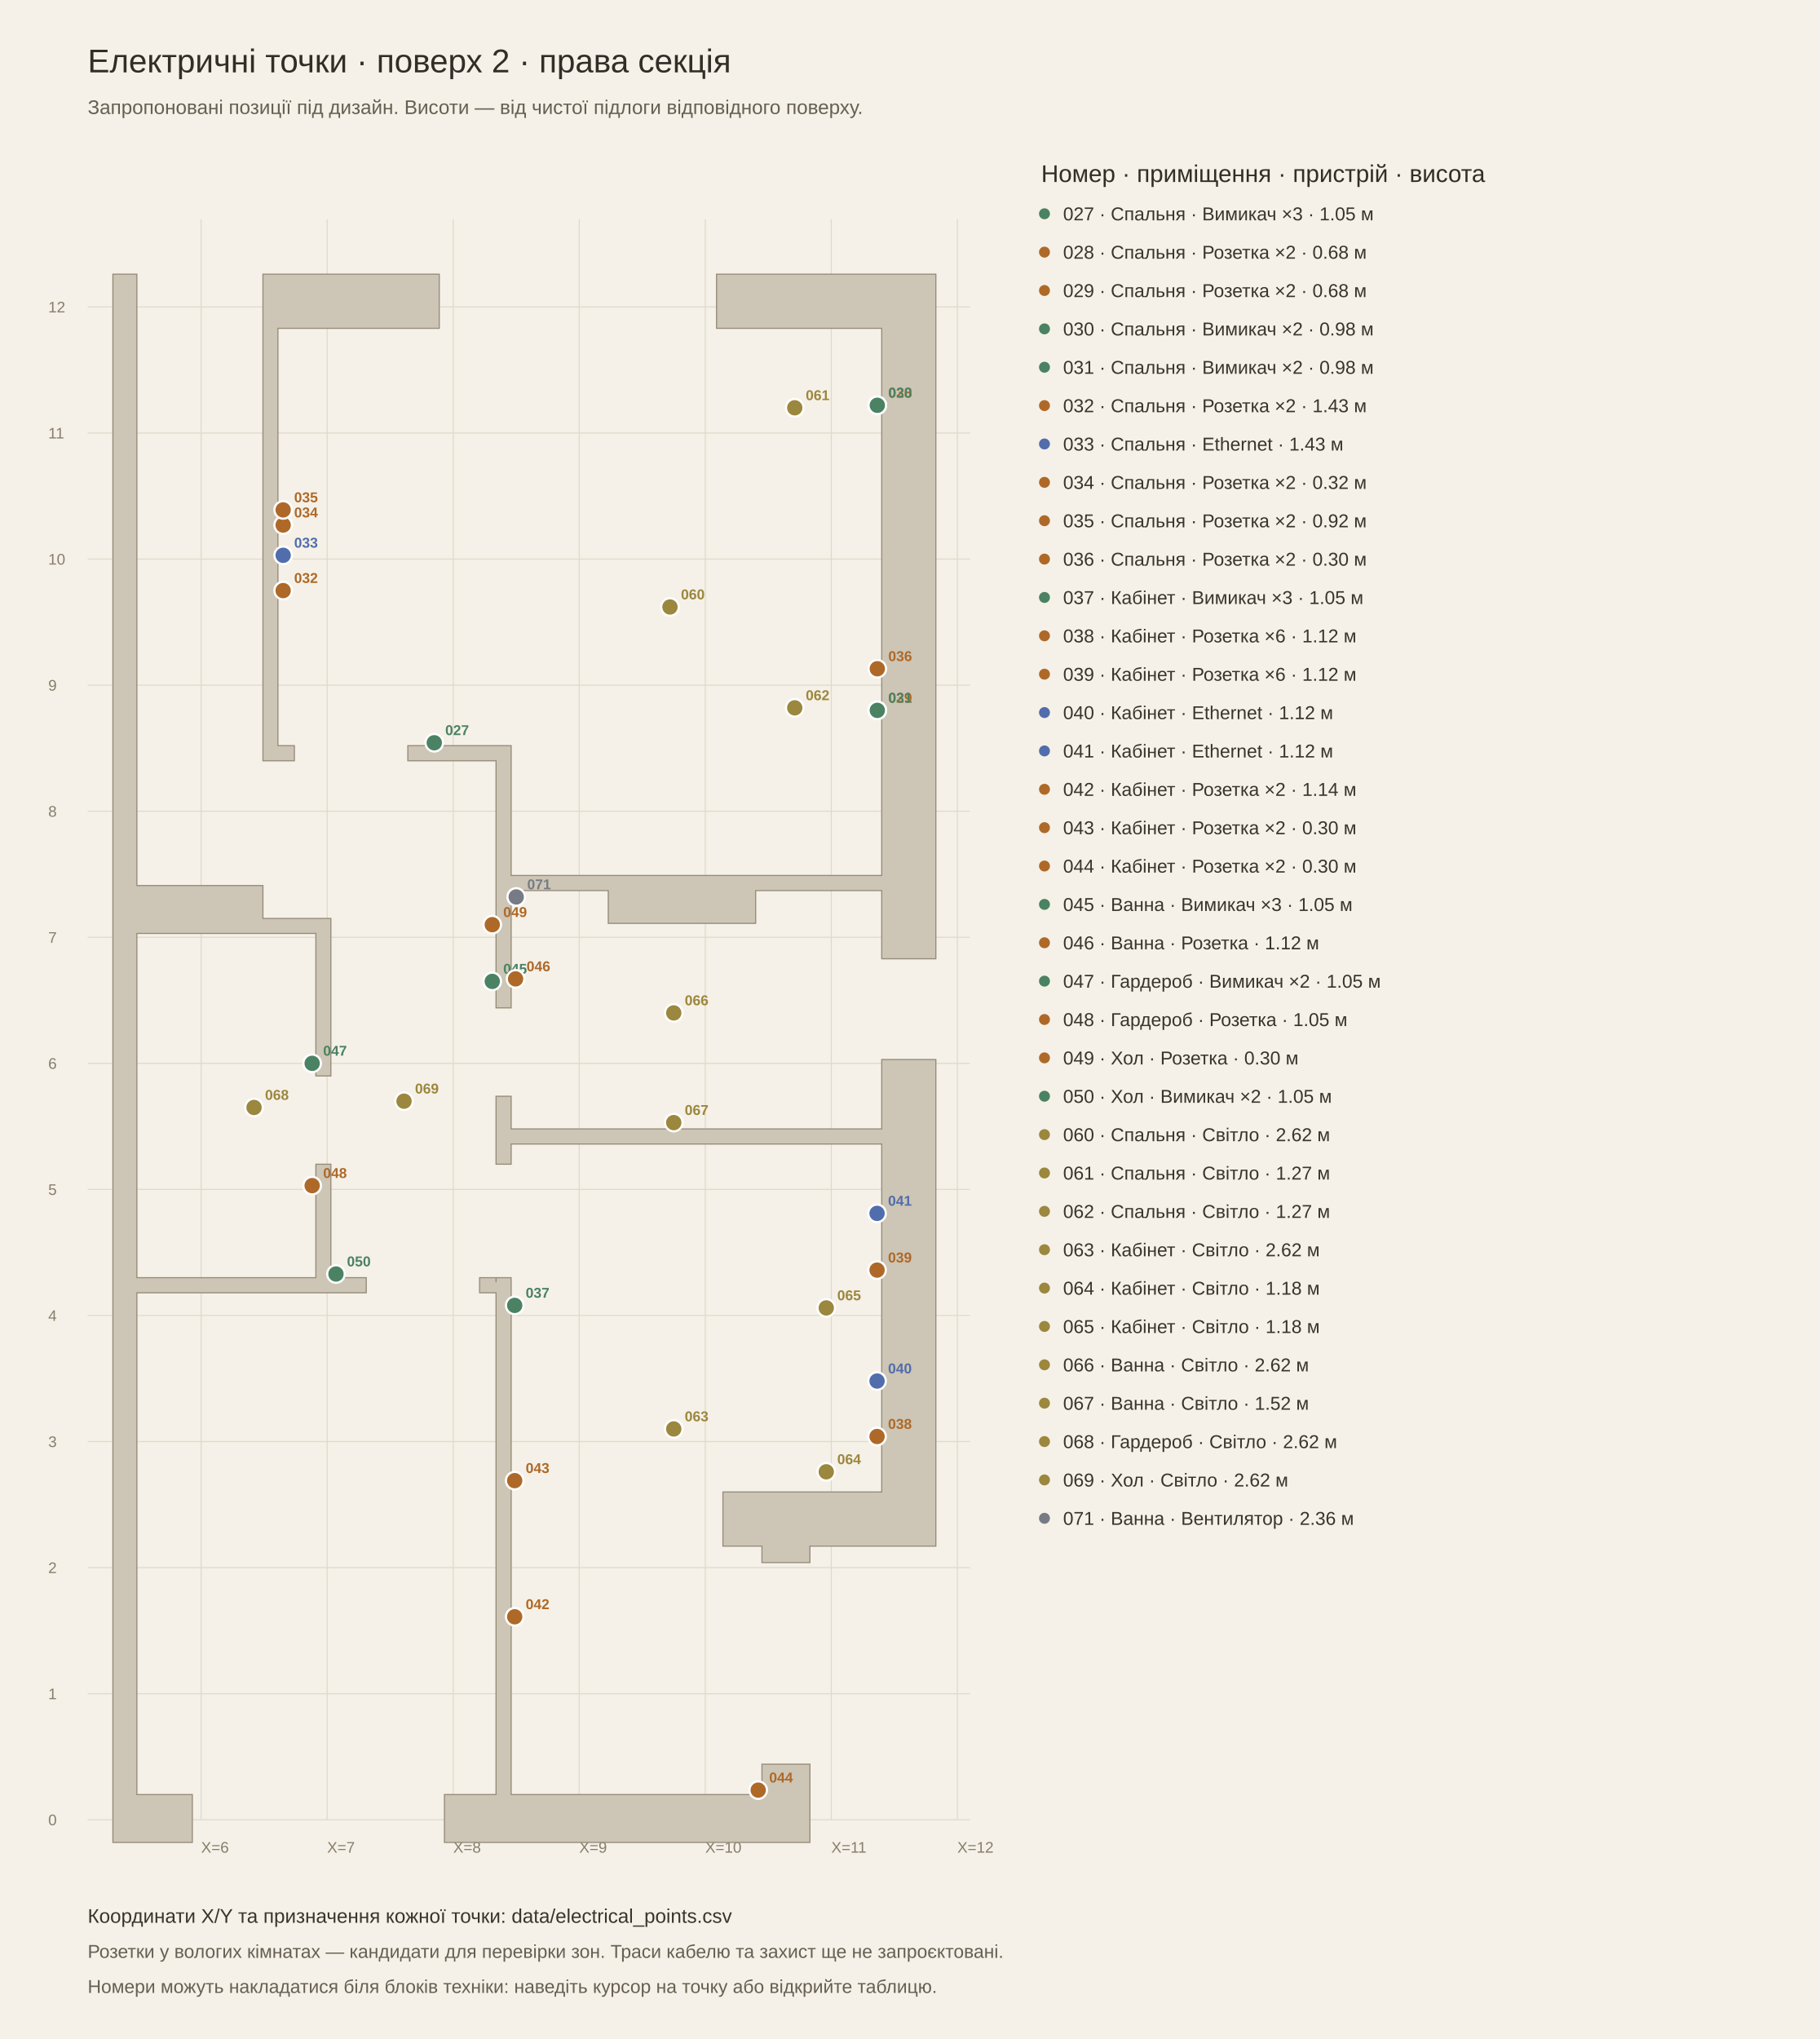
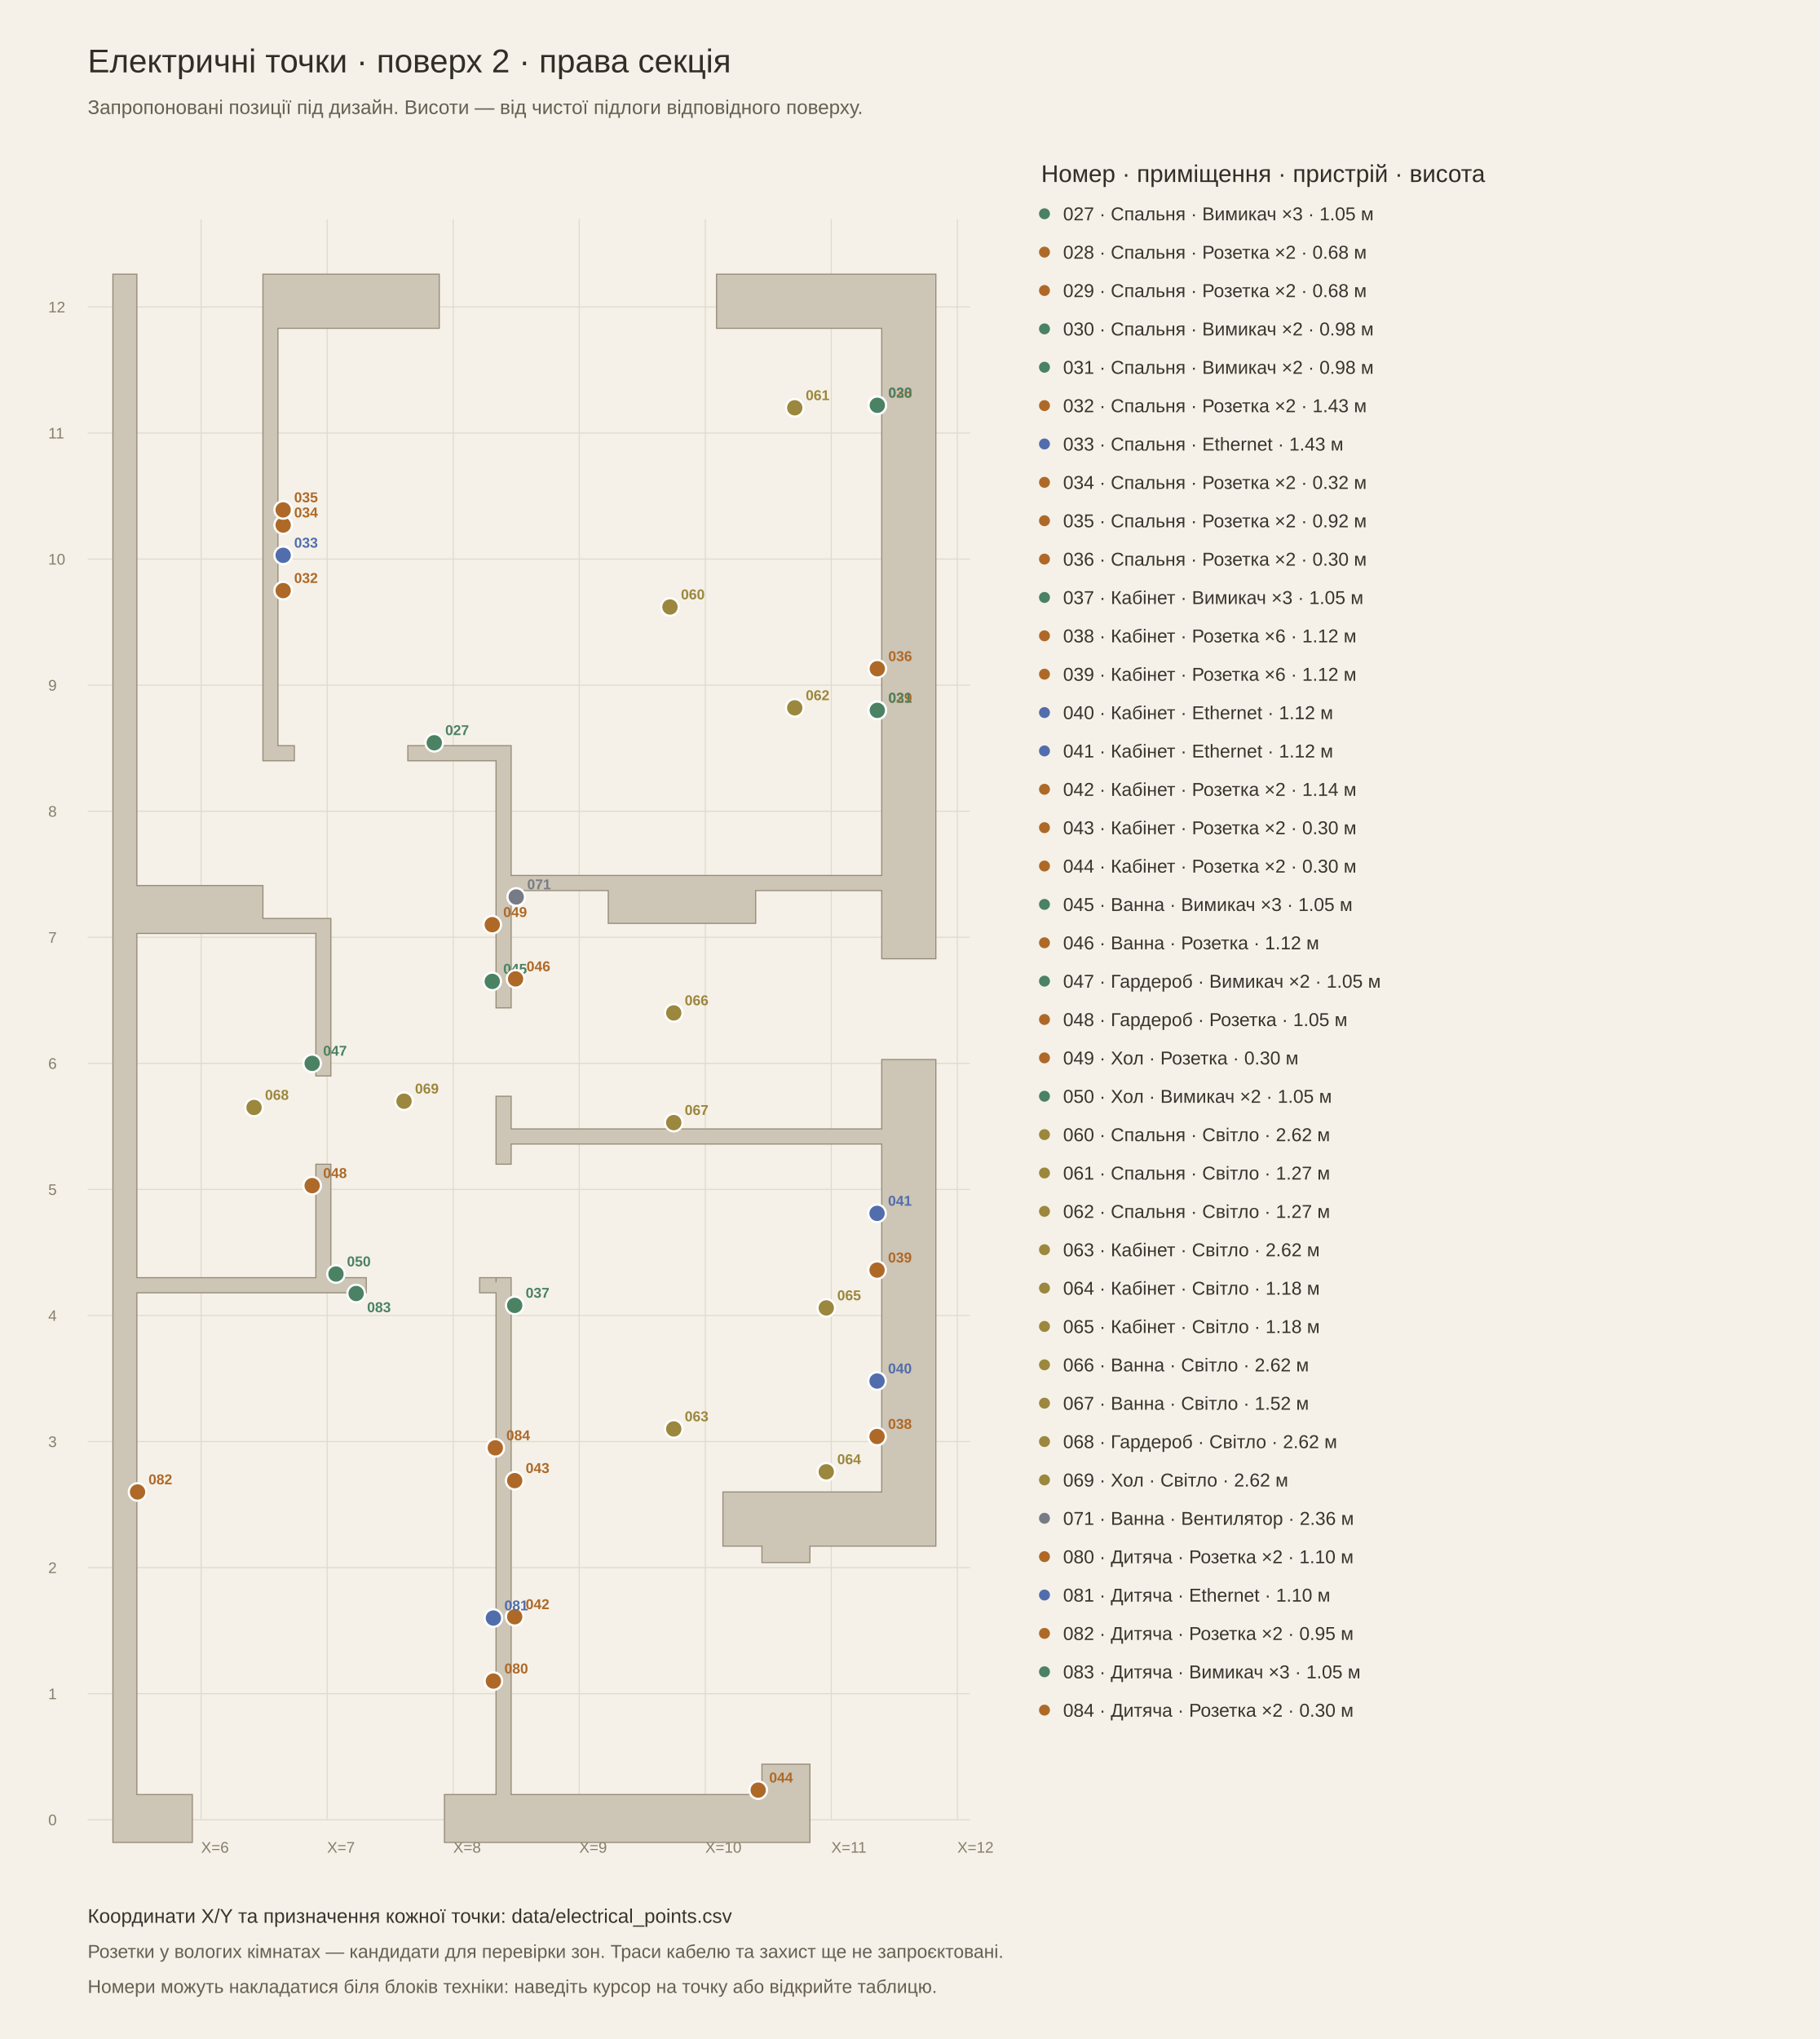
<svg xmlns="http://www.w3.org/2000/svg" width="1660" height="1860" viewBox="0 0 1660 1860">
  <rect width="1660" height="1860" fill="#f5f1e8" />
  <g font-family="Arial, sans-serif">
    <text x="80" y="66" font-size="30" fill="#312e28">Електричні точки · поверх 2 · права секція</text>
    <text x="80" y="104" font-size="18" fill="#665f52">Запропоновані позиції під дизайн. Висоти — від чистої підлоги відповідного поверху.</text>
    <path d="M80 1660 H885" stroke="#e0dacc" />
    <text x="44" y="1665" font-size="14" fill="#877d6b">0</text>
    <path d="M80 1545 H885" stroke="#e0dacc" />
    <text x="44" y="1550" font-size="14" fill="#877d6b">1</text>
    <path d="M80 1430 H885" stroke="#e0dacc" />
    <text x="44" y="1435" font-size="14" fill="#877d6b">2</text>
    <path d="M80 1315 H885" stroke="#e0dacc" />
    <text x="44" y="1320" font-size="14" fill="#877d6b">3</text>
    <path d="M80 1200 H885" stroke="#e0dacc" />
    <text x="44" y="1205" font-size="14" fill="#877d6b">4</text>
    <path d="M80 1085 H885" stroke="#e0dacc" />
    <text x="44" y="1090" font-size="14" fill="#877d6b">5</text>
    <path d="M80 970 H885" stroke="#e0dacc" />
    <text x="44" y="975" font-size="14" fill="#877d6b">6</text>
    <path d="M80 855 H885" stroke="#e0dacc" />
    <text x="44" y="860" font-size="14" fill="#877d6b">7</text>
    <path d="M80 740 H885" stroke="#e0dacc" />
    <text x="44" y="745" font-size="14" fill="#877d6b">8</text>
    <path d="M80 625 H885" stroke="#e0dacc" />
    <text x="44" y="630" font-size="14" fill="#877d6b">9</text>
    <path d="M80 510 H885" stroke="#e0dacc" />
    <text x="44" y="515" font-size="14" fill="#877d6b">10</text>
    <path d="M80 395 H885" stroke="#e0dacc" />
    <text x="44" y="400" font-size="14" fill="#877d6b">11</text>
    <path d="M80 280 H885" stroke="#e0dacc" />
    <text x="44" y="285" font-size="14" fill="#877d6b">12</text>
    <path d="M183.5 200 V1660" stroke="#e0dacc" />
    <text x="183.5" y="1690" font-size="14" fill="#877d6b">X=6</text>
    <path d="M298.5 200 V1660" stroke="#e0dacc" />
    <text x="298.5" y="1690" font-size="14" fill="#877d6b">X=7</text>
    <path d="M413.5 200 V1660" stroke="#e0dacc" />
    <text x="413.5" y="1690" font-size="14" fill="#877d6b">X=8</text>
    <path d="M528.5 200 V1660" stroke="#e0dacc" />
    <text x="528.5" y="1690" font-size="14" fill="#877d6b">X=9</text>
    <path d="M643.5 200 V1660" stroke="#e0dacc" />
    <text x="643.5" y="1690" font-size="14" fill="#877d6b">X=10</text>
    <path d="M758.5 200 V1660" stroke="#e0dacc" />
    <text x="758.5" y="1690" font-size="14" fill="#877d6b">X=11</text>
    <path d="M873.5 200 V1660" stroke="#e0dacc" />
    <text x="873.5" y="1690" font-size="14" fill="#877d6b">X=12</text>
    <polygon points="103.0,1680.7 124.9,1680.7 175.5,1680.7 175.5,1637.0 124.9,1637.0 124.9,1179.3 329.9,1179.3 334.2,1179.3 334.2,1166.1 334.2,1165.5 329.9,1165.5 301.9,1165.5 301.9,1066.2 301.9,1062.0 301.4,1062.0 288.2,1062.0 288.2,1066.2 288.2,1165.5 124.9,1165.5 124.9,851.5 239.9,851.5 288.2,851.5 288.2,977.2 288.2,981.5 301.4,981.5 301.9,981.5 301.9,977.2 301.9,837.8 239.9,837.8 239.9,807.8 124.9,807.8 124.9,299.5 124.9,250.1 103.0,250.1" fill="#cdc5b5" stroke="#948a78" stroke-width="1" />
    <polygon points="804.5,798.6 689.5,798.6 555.0,798.6 466.4,798.6 466.4,694.0 466.4,680.2 376.4,680.2 372.1,680.2 372.1,693.4 372.1,694.0 376.4,694.0 452.6,694.0 452.6,915.2 452.6,919.4 453.2,919.4 466.4,919.4 466.4,915.2 466.4,812.4 555.0,812.4 555.0,842.3 689.5,842.3 689.5,812.4 804.5,812.4 804.5,842.3 804.5,874.6 853.9,874.6 853.9,842.3 853.9,250.1 653.8,250.1 653.8,299.5 804.5,299.5" fill="#cdc5b5" stroke="#948a78" stroke-width="1" />
    <polygon points="659.6,1410.4 695.2,1410.4 695.2,1425.4 739.0,1425.4 739.0,1410.4 853.9,1410.4 853.9,966.5 804.5,966.5 804.5,1029.8 466.4,1029.8 466.4,1004.2 466.4,1000.0 453.2,1000.0 452.6,1000.0 452.6,1004.2 452.6,1057.8 452.6,1062.0 453.2,1062.0 466.4,1062.0 466.4,1057.8 466.4,1043.6 804.5,1043.6 804.5,1361.0 659.6,1361.0" fill="#cdc5b5" stroke="#948a78" stroke-width="1" />
    <polygon points="405.5,1680.7 739.0,1680.7 739.0,1613.6 739.0,1609.3 725.7,1609.3 695.2,1609.3 695.2,1613.6 695.2,1637.0 466.4,1637.0 466.4,1179.3 466.4,1169.7 466.4,1165.5 453.2,1165.5 452.6,1165.5 452.6,1169.7 452.6,1165.5 441.9,1165.5 437.6,1165.5 437.6,1166.1 437.6,1179.3 441.9,1179.3 452.6,1179.3 452.6,1637.0 405.5,1637.0" fill="#cdc5b5" stroke="#948a78" stroke-width="1" />
    <polygon points="239.9,299.5 239.9,694.0 264.3,694.0 268.6,694.0 268.6,693.4 268.6,680.2 264.3,680.2 253.6,680.2 253.6,299.5 396.6,299.5 400.8,299.5 400.8,263.3 400.8,250.1 396.6,250.1 239.9,250.1" fill="#cdc5b5" stroke="#948a78" stroke-width="1" />
    <circle cx="396.25" cy="677.555" r="8" fill="#4a8263" stroke="#fff" stroke-width="2" />
    <text x="406.25" y="670.555" font-size="13" font-weight="bold" fill="#4a8263">027</text>
    <circle cx="800.475" cy="369.7" r="8" fill="#ae6928" stroke="#fff" stroke-width="2" />
    <text x="810.475" y="362.7" font-size="13" font-weight="bold" fill="#ae6928">028</text>
    <circle cx="800.475" cy="648" r="8" fill="#ae6928" stroke="#fff" stroke-width="2" />
    <text x="810.475" y="641" font-size="13" font-weight="bold" fill="#ae6928">029</text>
    <circle cx="800.475" cy="369.7" r="8" fill="#4a8263" stroke="#fff" stroke-width="2" />
    <text x="810.475" y="362.7" font-size="13" font-weight="bold" fill="#4a8263">030</text>
    <circle cx="800.475" cy="648" r="8" fill="#4a8263" stroke="#fff" stroke-width="2" />
    <text x="810.475" y="641" font-size="13" font-weight="bold" fill="#4a8263">031</text>
    <circle cx="258.365" cy="538.75" r="8" fill="#ae6928" stroke="#fff" stroke-width="2" />
    <text x="268.365" y="531.75" font-size="13" font-weight="bold" fill="#ae6928">032</text>
    <circle cx="258.365" cy="506.55" r="8" fill="#516dac" stroke="#fff" stroke-width="2" />
    <text x="268.365" y="499.55" font-size="13" font-weight="bold" fill="#516dac">033</text>
    <circle cx="258.365" cy="478.95" r="8" fill="#ae6928" stroke="#fff" stroke-width="2" />
    <text x="268.365" y="471.95" font-size="13" font-weight="bold" fill="#ae6928">034</text>
    <circle cx="258.365" cy="465.15" r="8" fill="#ae6928" stroke="#fff" stroke-width="2" />
    <text x="268.365" y="458.15" font-size="13" font-weight="bold" fill="#ae6928">035</text>
    <circle cx="800.475" cy="610.05" r="8" fill="#ae6928" stroke="#fff" stroke-width="2" />
    <text x="810.475" y="603.05" font-size="13" font-weight="bold" fill="#ae6928">036</text>
    <circle cx="469.62" cy="1190.8" r="8" fill="#4a8263" stroke="#fff" stroke-width="2" />
    <text x="479.62" y="1183.8" font-size="13" font-weight="bold" fill="#4a8263">037</text>
    <circle cx="800.245" cy="1310.4" r="8" fill="#ae6928" stroke="#fff" stroke-width="2" />
    <text x="810.245" y="1303.4" font-size="13" font-weight="bold" fill="#ae6928">038</text>
    <circle cx="800.245" cy="1158.6" r="8" fill="#ae6928" stroke="#fff" stroke-width="2" />
    <text x="810.245" y="1151.6" font-size="13" font-weight="bold" fill="#ae6928">039</text>
    <circle cx="800.245" cy="1259.8" r="8" fill="#516dac" stroke="#fff" stroke-width="2" />
    <text x="810.245" y="1252.8" font-size="13" font-weight="bold" fill="#516dac">040</text>
    <circle cx="800.245" cy="1106.85" r="8" fill="#516dac" stroke="#fff" stroke-width="2" />
    <text x="810.245" y="1099.85" font-size="13" font-weight="bold" fill="#516dac">041</text>
    <circle cx="469.62" cy="1474.85" r="8" fill="#ae6928" stroke="#fff" stroke-width="2" />
    <text x="479.62" y="1467.85" font-size="13" font-weight="bold" fill="#ae6928">042</text>
    <circle cx="469.62" cy="1350.65" r="8" fill="#ae6928" stroke="#fff" stroke-width="2" />
    <text x="479.62" y="1343.65" font-size="13" font-weight="bold" fill="#ae6928">043</text>
    <circle cx="691.8" cy="1632.975" r="8" fill="#ae6928" stroke="#fff" stroke-width="2" />
    <text x="701.8" y="1625.975" font-size="13" font-weight="bold" fill="#ae6928">044</text>
    <circle cx="449.15" cy="895.25" r="8" fill="#4a8263" stroke="#fff" stroke-width="2" />
    <text x="459.15" y="888.25" font-size="13" font-weight="bold" fill="#4a8263">045</text>
    <circle cx="470.425" cy="892.95" r="8" fill="#ae6928" stroke="#fff" stroke-width="2" />
    <text x="480.425" y="885.95" font-size="13" font-weight="bold" fill="#ae6928">046</text>
    <circle cx="284.815" cy="970.0" r="8" fill="#4a8263" stroke="#fff" stroke-width="2" />
    <text x="294.815" y="963.0" font-size="13" font-weight="bold" fill="#4a8263">047</text>
    <circle cx="284.815" cy="1081.55" r="8" fill="#ae6928" stroke="#fff" stroke-width="2" />
    <text x="294.815" y="1074.55" font-size="13" font-weight="bold" fill="#ae6928">048</text>
    <circle cx="449.15" cy="843.5" r="8" fill="#ae6928" stroke="#fff" stroke-width="2" />
    <text x="459.15" y="836.5" font-size="13" font-weight="bold" fill="#ae6928">049</text>
    <circle cx="306.55" cy="1162.165" r="8" fill="#4a8263" stroke="#fff" stroke-width="2" />
    <text x="316.55" y="1155.165" font-size="13" font-weight="bold" fill="#4a8263">050</text>
    <circle cx="611.3" cy="553.7" r="8" fill="#9b873d" stroke="#fff" stroke-width="2" />
    <text x="621.3" y="546.7" font-size="13" font-weight="bold" fill="#9b873d">060</text>
    <circle cx="725.15" cy="372.0" r="8" fill="#9b873d" stroke="#fff" stroke-width="2" />
    <text x="735.15" y="365.0" font-size="13" font-weight="bold" fill="#9b873d">061</text>
    <circle cx="725.15" cy="645.7" r="8" fill="#9b873d" stroke="#fff" stroke-width="2" />
    <text x="735.15" y="638.7" font-size="13" font-weight="bold" fill="#9b873d">062</text>
    <circle cx="614.75" cy="1303.5" r="8" fill="#9b873d" stroke="#fff" stroke-width="2" />
    <text x="624.75" y="1296.5" font-size="13" font-weight="bold" fill="#9b873d">063</text>
    <circle cx="753.9" cy="1342.6" r="8" fill="#9b873d" stroke="#fff" stroke-width="2" />
    <text x="763.9" y="1335.6" font-size="13" font-weight="bold" fill="#9b873d">064</text>
    <circle cx="753.9" cy="1193.1" r="8" fill="#9b873d" stroke="#fff" stroke-width="2" />
    <text x="763.9" y="1186.1" font-size="13" font-weight="bold" fill="#9b873d">065</text>
    <circle cx="614.75" cy="924.0" r="8" fill="#9b873d" stroke="#fff" stroke-width="2" />
    <text x="624.75" y="917.0" font-size="13" font-weight="bold" fill="#9b873d">066</text>
    <circle cx="614.75" cy="1024.05" r="8" fill="#9b873d" stroke="#fff" stroke-width="2" />
    <text x="624.75" y="1017.05" font-size="13" font-weight="bold" fill="#9b873d">067</text>
    <circle cx="231.8" cy="1010.25" r="8" fill="#9b873d" stroke="#fff" stroke-width="2" />
    <text x="241.8" y="1003.25" font-size="13" font-weight="bold" fill="#9b873d">068</text>
    <circle cx="368.65" cy="1004.5" r="8" fill="#9b873d" stroke="#fff" stroke-width="2" />
    <text x="378.65" y="997.5" font-size="13" font-weight="bold" fill="#9b873d">069</text>
    <circle cx="471" cy="818.2" r="8" fill="#777b85" stroke="#fff" stroke-width="2" />
    <text x="481" y="811.2" font-size="13" font-weight="bold" fill="#777b85">071</text>
+     <circle cx="450.185" cy="1533.5" r="8" fill="#ae6928" stroke="#fff" stroke-width="2" />
+     <text x="460.185" y="1526.5" font-size="13" font-weight="bold" fill="#ae6928">080</text>
+     <circle cx="450.185" cy="1476" r="8" fill="#516dac" stroke="#fff" stroke-width="2" />
+     <text x="460.185" y="1469" font-size="13" font-weight="bold" fill="#516dac">081</text>
+     <circle cx="125.488" cy="1361" r="8" fill="#ae6928" stroke="#fff" stroke-width="2" />
+     <text x="135.488" y="1354" font-size="13" font-weight="bold" fill="#ae6928">082</text>
+     <circle cx="324.95" cy="1179.948" r="8" fill="#4a8263" stroke="#fff" stroke-width="2" />
+     <text x="334.95" y="1196.948" font-size="13" font-weight="bold" fill="#4a8263">083</text>
+     <circle cx="451.956" cy="1320.75" r="8" fill="#ae6928" stroke="#fff" stroke-width="2" />
+     <text x="461.956" y="1313.75" font-size="13" font-weight="bold" fill="#ae6928">084</text>
    <text x="950" y="166" font-size="22" fill="#312e28">Номер · приміщення · пристрій · висота</text>
    <circle cx="953" cy="195" r="5" fill="#4a8263" />
    <text x="970" y="201" font-size="17" fill="#39342d">027 · Спальня · Вимикач ×3 · 1.05 м</text>
    <circle cx="953" cy="230" r="5" fill="#ae6928" />
    <text x="970" y="236" font-size="17" fill="#39342d">028 · Спальня · Розетка ×2 · 0.68 м</text>
    <circle cx="953" cy="265" r="5" fill="#ae6928" />
    <text x="970" y="271" font-size="17" fill="#39342d">029 · Спальня · Розетка ×2 · 0.68 м</text>
    <circle cx="953" cy="300" r="5" fill="#4a8263" />
    <text x="970" y="306" font-size="17" fill="#39342d">030 · Спальня · Вимикач ×2 · 0.98 м</text>
    <circle cx="953" cy="335" r="5" fill="#4a8263" />
    <text x="970" y="341" font-size="17" fill="#39342d">031 · Спальня · Вимикач ×2 · 0.98 м</text>
    <circle cx="953" cy="370" r="5" fill="#ae6928" />
    <text x="970" y="376" font-size="17" fill="#39342d">032 · Спальня · Розетка ×2 · 1.43 м</text>
    <circle cx="953" cy="405" r="5" fill="#516dac" />
    <text x="970" y="411" font-size="17" fill="#39342d">033 · Спальня · Ethernet · 1.43 м</text>
    <circle cx="953" cy="440" r="5" fill="#ae6928" />
    <text x="970" y="446" font-size="17" fill="#39342d">034 · Спальня · Розетка ×2 · 0.32 м</text>
    <circle cx="953" cy="475" r="5" fill="#ae6928" />
    <text x="970" y="481" font-size="17" fill="#39342d">035 · Спальня · Розетка ×2 · 0.92 м</text>
    <circle cx="953" cy="510" r="5" fill="#ae6928" />
    <text x="970" y="516" font-size="17" fill="#39342d">036 · Спальня · Розетка ×2 · 0.30 м</text>
    <circle cx="953" cy="545" r="5" fill="#4a8263" />
    <text x="970" y="551" font-size="17" fill="#39342d">037 · Кабінет · Вимикач ×3 · 1.05 м</text>
    <circle cx="953" cy="580" r="5" fill="#ae6928" />
    <text x="970" y="586" font-size="17" fill="#39342d">038 · Кабінет · Розетка ×6 · 1.12 м</text>
    <circle cx="953" cy="615" r="5" fill="#ae6928" />
    <text x="970" y="621" font-size="17" fill="#39342d">039 · Кабінет · Розетка ×6 · 1.12 м</text>
    <circle cx="953" cy="650" r="5" fill="#516dac" />
    <text x="970" y="656" font-size="17" fill="#39342d">040 · Кабінет · Ethernet · 1.12 м</text>
    <circle cx="953" cy="685" r="5" fill="#516dac" />
    <text x="970" y="691" font-size="17" fill="#39342d">041 · Кабінет · Ethernet · 1.12 м</text>
    <circle cx="953" cy="720" r="5" fill="#ae6928" />
    <text x="970" y="726" font-size="17" fill="#39342d">042 · Кабінет · Розетка ×2 · 1.14 м</text>
    <circle cx="953" cy="755" r="5" fill="#ae6928" />
    <text x="970" y="761" font-size="17" fill="#39342d">043 · Кабінет · Розетка ×2 · 0.30 м</text>
    <circle cx="953" cy="790" r="5" fill="#ae6928" />
    <text x="970" y="796" font-size="17" fill="#39342d">044 · Кабінет · Розетка ×2 · 0.30 м</text>
    <circle cx="953" cy="825" r="5" fill="#4a8263" />
    <text x="970" y="831" font-size="17" fill="#39342d">045 · Ванна · Вимикач ×3 · 1.05 м</text>
    <circle cx="953" cy="860" r="5" fill="#ae6928" />
    <text x="970" y="866" font-size="17" fill="#39342d">046 · Ванна · Розетка · 1.12 м</text>
    <circle cx="953" cy="895" r="5" fill="#4a8263" />
    <text x="970" y="901" font-size="17" fill="#39342d">047 · Гардероб · Вимикач ×2 · 1.05 м</text>
    <circle cx="953" cy="930" r="5" fill="#ae6928" />
    <text x="970" y="936" font-size="17" fill="#39342d">048 · Гардероб · Розетка · 1.05 м</text>
    <circle cx="953" cy="965" r="5" fill="#ae6928" />
    <text x="970" y="971" font-size="17" fill="#39342d">049 · Хол · Розетка · 0.30 м</text>
    <circle cx="953" cy="1000" r="5" fill="#4a8263" />
    <text x="970" y="1006" font-size="17" fill="#39342d">050 · Хол · Вимикач ×2 · 1.05 м</text>
    <circle cx="953" cy="1035" r="5" fill="#9b873d" />
    <text x="970" y="1041" font-size="17" fill="#39342d">060 · Спальня · Світло · 2.62 м</text>
    <circle cx="953" cy="1070" r="5" fill="#9b873d" />
    <text x="970" y="1076" font-size="17" fill="#39342d">061 · Спальня · Світло · 1.27 м</text>
    <circle cx="953" cy="1105" r="5" fill="#9b873d" />
    <text x="970" y="1111" font-size="17" fill="#39342d">062 · Спальня · Світло · 1.27 м</text>
    <circle cx="953" cy="1140" r="5" fill="#9b873d" />
    <text x="970" y="1146" font-size="17" fill="#39342d">063 · Кабінет · Світло · 2.62 м</text>
    <circle cx="953" cy="1175" r="5" fill="#9b873d" />
    <text x="970" y="1181" font-size="17" fill="#39342d">064 · Кабінет · Світло · 1.18 м</text>
    <circle cx="953" cy="1210" r="5" fill="#9b873d" />
    <text x="970" y="1216" font-size="17" fill="#39342d">065 · Кабінет · Світло · 1.18 м</text>
    <circle cx="953" cy="1245" r="5" fill="#9b873d" />
    <text x="970" y="1251" font-size="17" fill="#39342d">066 · Ванна · Світло · 2.62 м</text>
    <circle cx="953" cy="1280" r="5" fill="#9b873d" />
    <text x="970" y="1286" font-size="17" fill="#39342d">067 · Ванна · Світло · 1.52 м</text>
    <circle cx="953" cy="1315" r="5" fill="#9b873d" />
    <text x="970" y="1321" font-size="17" fill="#39342d">068 · Гардероб · Світло · 2.62 м</text>
    <circle cx="953" cy="1350" r="5" fill="#9b873d" />
    <text x="970" y="1356" font-size="17" fill="#39342d">069 · Хол · Світло · 2.62 м</text>
    <circle cx="953" cy="1385" r="5" fill="#777b85" />
    <text x="970" y="1391" font-size="17" fill="#39342d">071 · Ванна · Вентилятор · 2.36 м</text>
+     <circle cx="953" cy="1420" r="5" fill="#ae6928" />
+     <text x="970" y="1426" font-size="17" fill="#39342d">080 · Дитяча · Розетка ×2 · 1.10 м</text>
+     <circle cx="953" cy="1455" r="5" fill="#516dac" />
+     <text x="970" y="1461" font-size="17" fill="#39342d">081 · Дитяча · Ethernet · 1.10 м</text>
+     <circle cx="953" cy="1490" r="5" fill="#ae6928" />
+     <text x="970" y="1496" font-size="17" fill="#39342d">082 · Дитяча · Розетка ×2 · 0.95 м</text>
+     <circle cx="953" cy="1525" r="5" fill="#4a8263" />
+     <text x="970" y="1531" font-size="17" fill="#39342d">083 · Дитяча · Вимикач ×3 · 1.05 м</text>
+     <circle cx="953" cy="1560" r="5" fill="#ae6928" />
+     <text x="970" y="1566" font-size="17" fill="#39342d">084 · Дитяча · Розетка ×2 · 0.30 м</text>
    <text x="80" y="1754" font-size="18" fill="#39342d">Координати X/Y та призначення кожної точки: data/electrical_points.csv</text>
    <text x="80" y="1786" font-size="17" fill="#665f52">Розетки у вологих кімнатах — кандидати для перевірки зон. Траси кабелю та захист ще не запроєктовані.</text>
    <text x="80" y="1818" font-size="17" fill="#665f52">Номери можуть накладатися біля блоків техніки: наведіть курсор на точку або відкрийте таблицю.</text>
  </g>
</svg>
